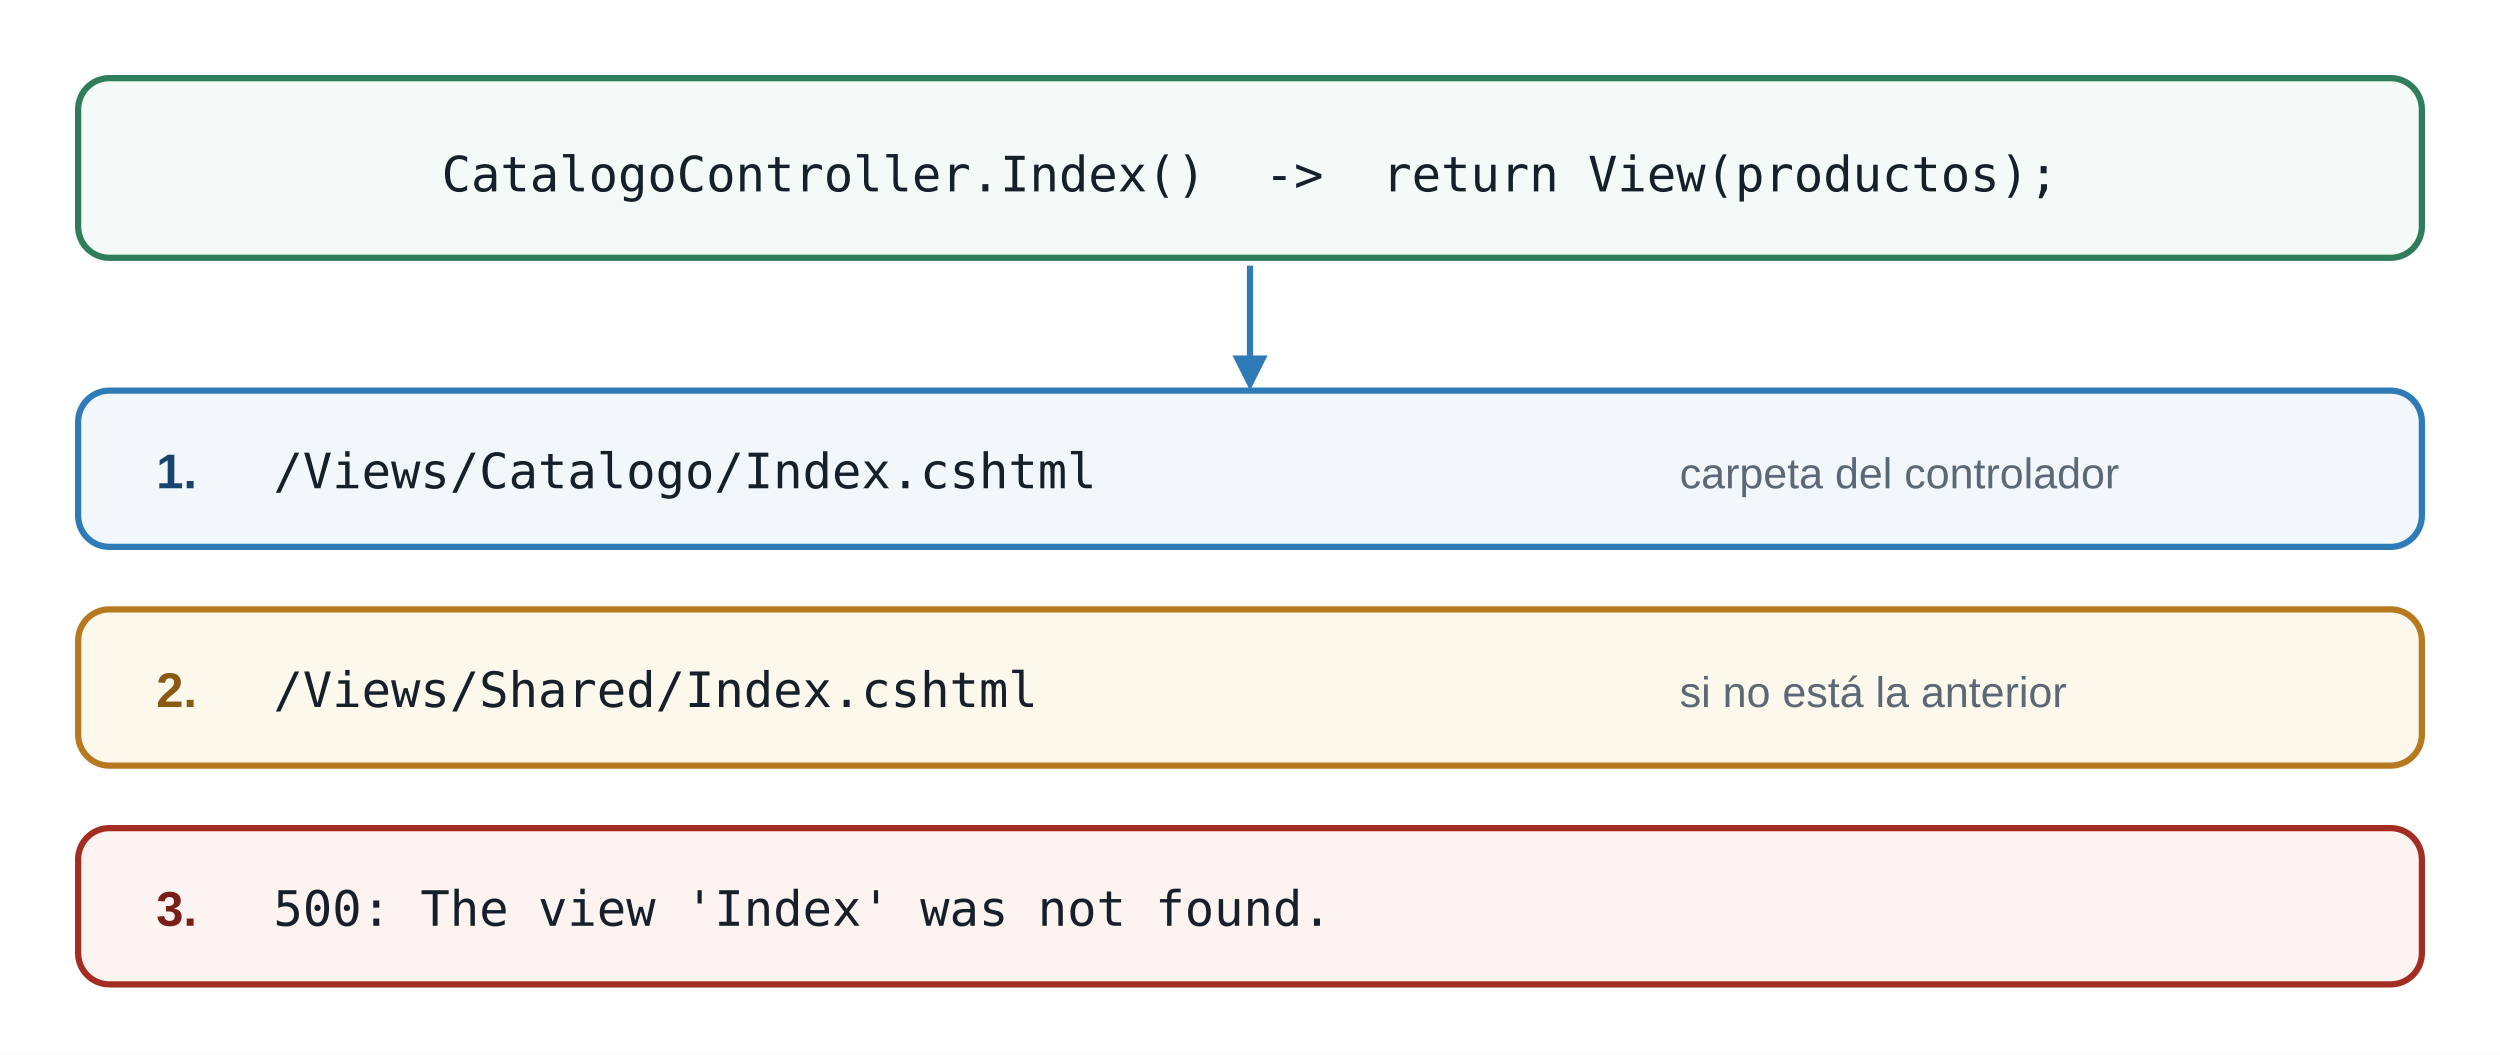
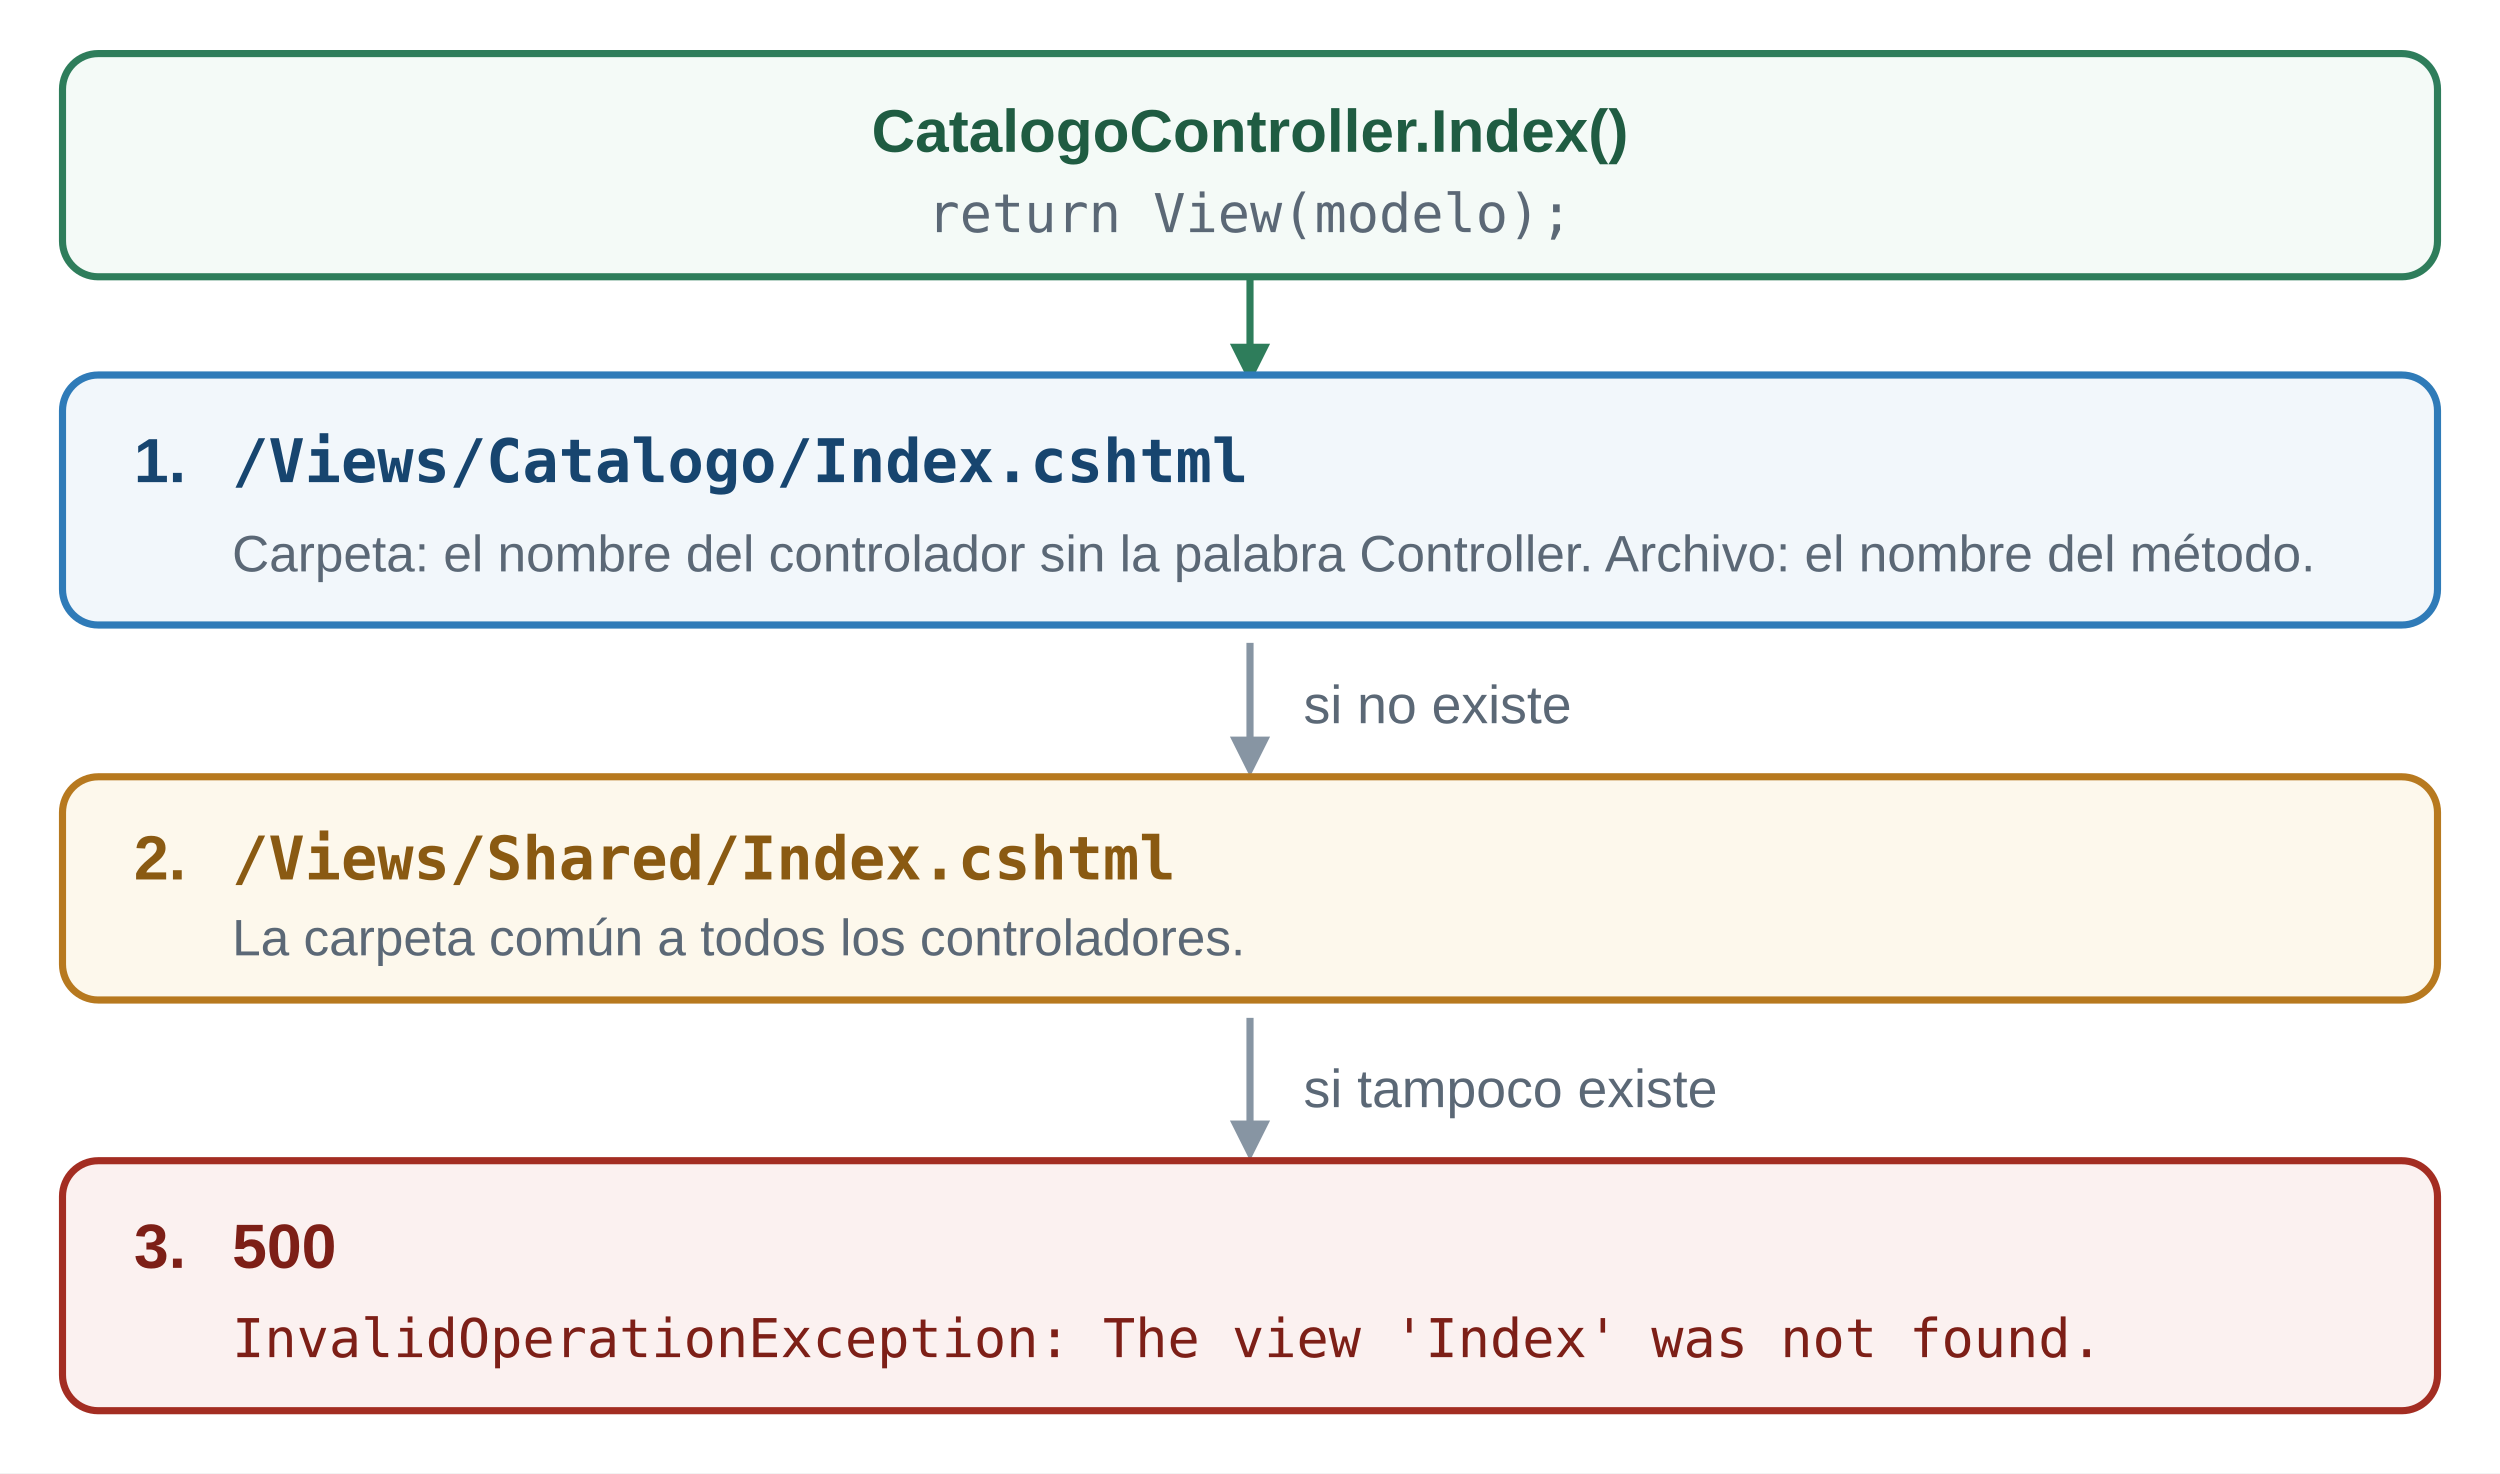
- <svg xmlns="http://www.w3.org/2000/svg" width="640" height="270" viewBox="0 0 640 270" role="img" aria-labelledby="t d">
+ <svg xmlns="http://www.w3.org/2000/svg" width="560" height="330" viewBox="0 0 560 330" role="img" aria-labelledby="t d">
  <defs>
    <marker id="f-azul" markerWidth="9" markerHeight="9" refX="7" refY="4.5" orient="auto" markerUnits="userSpaceOnUse">
      <path d="M0,0 L9,4.5 L0,9 Z" fill="#2f7bb8" />
    </marker>
    <marker id="f-verde" markerWidth="9" markerHeight="9" refX="7" refY="4.5" orient="auto" markerUnits="userSpaceOnUse">
      <path d="M0,0 L9,4.5 L0,9 Z" fill="#2e7d5b" />
    </marker>
-     <marker id="f-rojo" markerWidth="9" markerHeight="9" refX="7" refY="4.5" orient="auto" markerUnits="userSpaceOnUse">
-       <path d="M0,0 L9,4.5 L0,9 Z" fill="#a32d22" />
+     <marker id="f-ambar" markerWidth="9" markerHeight="9" refX="7" refY="4.5" orient="auto" markerUnits="userSpaceOnUse">
+       <path d="M0,0 L9,4.5 L0,9 Z" fill="#b7791f" />
    </marker>
    <marker id="f-teal" markerWidth="9" markerHeight="9" refX="7" refY="4.5" orient="auto" markerUnits="userSpaceOnUse">
      <path d="M0,0 L9,4.5 L0,9 Z" fill="#0e8f8f" />
    </marker>
-     <marker id="f-ambar" markerWidth="9" markerHeight="9" refX="7" refY="4.5" orient="auto" markerUnits="userSpaceOnUse">
-       <path d="M0,0 L9,4.5 L0,9 Z" fill="#b7791f" />
+     <marker id="f-viol" markerWidth="9" markerHeight="9" refX="7" refY="4.5" orient="auto" markerUnits="userSpaceOnUse">
+       <path d="M0,0 L9,4.5 L0,9 Z" fill="#7a4fa0" />
+     </marker>
+     <marker id="f-rojo" markerWidth="9" markerHeight="9" refX="7" refY="4.5" orient="auto" markerUnits="userSpaceOnUse">
+       <path d="M0,0 L9,4.5 L0,9 Z" fill="#a32d22" />
    </marker>
    <marker id="f-gris" markerWidth="9" markerHeight="9" refX="7" refY="4.5" orient="auto" markerUnits="userSpaceOnUse">
      <path d="M0,0 L9,4.5 L0,9 Z" fill="#8795a3" />
    </marker>
-     <marker id="f-viol" markerWidth="9" markerHeight="9" refX="7" refY="4.5" orient="auto" markerUnits="userSpaceOnUse">
-       <path d="M0,0 L9,4.5 L0,9 Z" fill="#7a4fa0" />
-     </marker>
  </defs>
-   <rect x="0" y="0" width="640" height="270" fill="#ffffff" />
+   <rect x="0" y="0" width="560" height="330" fill="#ffffff" />
  <g font-family="Segoe UI, Helvetica Neue, Arial, sans-serif">
-     <rect x="20" y="20" width="600" height="46" rx="8" fill="#f4faf7" stroke="#2e7d5b" stroke-width="1.6" />
-     <text x="320" y="49" font-size="12.5" fill="#16202b" font-weight="400" text-anchor="middle" font-family="Cascadia Mono, Consolas, monospace" xml:space="preserve">CatalogoController.Index()  -&gt;  return View(productos);</text>
-     <rect x="20" y="100" width="600" height="40" rx="8" fill="#f2f7fb" stroke="#2f7bb8" stroke-width="1.6" />
-     <text x="40" y="125" font-size="12.5" fill="#17456f" font-weight="700" text-anchor="start" font-family="Segoe UI, Helvetica Neue, Arial, sans-serif" xml:space="preserve">1.</text>
-     <text x="70" y="125" font-size="12.5" fill="#16202b" font-weight="400" text-anchor="start" font-family="Cascadia Mono, Consolas, monospace" xml:space="preserve">/Views/Catalogo/Index.cshtml</text>
-     <text x="430" y="125" font-size="11" fill="#5b6876" font-weight="400" text-anchor="start" font-family="Segoe UI, Helvetica Neue, Arial, sans-serif" xml:space="preserve">carpeta del controlador</text>
-     <rect x="20" y="156" width="600" height="40" rx="8" fill="#fdf8ec" stroke="#b7791f" stroke-width="1.6" />
-     <text x="40" y="181" font-size="12.5" fill="#8a5a12" font-weight="700" text-anchor="start" font-family="Segoe UI, Helvetica Neue, Arial, sans-serif" xml:space="preserve">2.</text>
-     <text x="70" y="181" font-size="12.5" fill="#16202b" font-weight="400" text-anchor="start" font-family="Cascadia Mono, Consolas, monospace" xml:space="preserve">/Views/Shared/Index.cshtml</text>
-     <text x="430" y="181" font-size="11" fill="#5b6876" font-weight="400" text-anchor="start" font-family="Segoe UI, Helvetica Neue, Arial, sans-serif" xml:space="preserve">si no está la anterior</text>
-     <rect x="20" y="212" width="600" height="40" rx="8" fill="#fdf3f1" stroke="#a32d22" stroke-width="1.6" />
-     <text x="40" y="237" font-size="12.5" fill="#7a1f17" font-weight="700" text-anchor="start" font-family="Segoe UI, Helvetica Neue, Arial, sans-serif" xml:space="preserve">3.</text>
-     <text x="70" y="237" font-size="12.5" fill="#16202b" font-weight="400" text-anchor="start" font-family="Cascadia Mono, Consolas, monospace" xml:space="preserve">500: The view 'Index' was not found.</text>
-     <path d="M 320 68 L 320 98" fill="none" stroke="#2f7bb8" stroke-width="1.6" marker-end="url(#f-azul)" />
+     <rect x="14" y="12" width="532" height="50" rx="8" fill="#f4faf7" stroke="#2e7d5b" stroke-width="1.6" />
+     <text x="280.0" y="34.0" font-size="13.5" fill="#1f5c42" font-weight="700" text-anchor="middle" font-family="Segoe UI, Helvetica Neue, Arial, sans-serif" xml:space="preserve">CatalogoController.Index()</text>
+     <text x="280.0" y="52.0" font-size="12" fill="#5b6876" font-weight="400" text-anchor="middle" font-family="Cascadia Mono, Consolas, monospace" xml:space="preserve">return View(modelo);</text>
+     <path d="M 280 62 L 280 84" fill="none" stroke="#2e7d5b" stroke-width="1.6" marker-end="url(#f-verde)" />
+     <rect x="14" y="84" width="532" height="56" rx="8" fill="#f2f7fb" stroke="#2f7bb8" stroke-width="1.6" />
+     <text x="30" y="108" font-size="14" fill="#17456f" font-weight="700" text-anchor="start" font-family="Segoe UI, Helvetica Neue, Arial, sans-serif" xml:space="preserve">1.</text>
+     <text x="52" y="108" font-size="13.5" fill="#17456f" font-weight="700" text-anchor="start" font-family="Cascadia Mono, Consolas, monospace" xml:space="preserve">/Views/Catalogo/Index.cshtml</text>
+     <text x="52" y="128" font-size="11.5" fill="#5b6876" font-weight="400" text-anchor="start" font-family="Segoe UI, Helvetica Neue, Arial, sans-serif" xml:space="preserve">Carpeta: el nombre del controlador sin la palabra Controller. Archivo: el nombre del método.</text>
+     <text x="292" y="162" font-size="12" fill="#5b6876" font-weight="400" text-anchor="start" font-family="Segoe UI, Helvetica Neue, Arial, sans-serif" xml:space="preserve">si no existe</text>
+     <path d="M 280 144 L 280 172" fill="none" stroke="#8795a3" stroke-width="1.6" marker-end="url(#f-gris)" />
+     <rect x="14" y="174" width="532" height="50" rx="8" fill="#fdf8ec" stroke="#b7791f" stroke-width="1.6" />
+     <text x="30" y="197" font-size="14" fill="#8a5a12" font-weight="700" text-anchor="start" font-family="Segoe UI, Helvetica Neue, Arial, sans-serif" xml:space="preserve">2.</text>
+     <text x="52" y="197" font-size="13.5" fill="#8a5a12" font-weight="700" text-anchor="start" font-family="Cascadia Mono, Consolas, monospace" xml:space="preserve">/Views/Shared/Index.cshtml</text>
+     <text x="52" y="214" font-size="11.5" fill="#5b6876" font-weight="400" text-anchor="start" font-family="Segoe UI, Helvetica Neue, Arial, sans-serif" xml:space="preserve">La carpeta común a todos los controladores.</text>
+     <text x="292" y="248" font-size="12" fill="#5b6876" font-weight="400" text-anchor="start" font-family="Segoe UI, Helvetica Neue, Arial, sans-serif" xml:space="preserve">si tampoco existe</text>
+     <path d="M 280 228 L 280 258" fill="none" stroke="#8795a3" stroke-width="1.6" marker-end="url(#f-gris)" />
+     <rect x="14" y="260" width="532" height="56" rx="8" fill="#fbf1f0" stroke="#a32d22" stroke-width="1.6" />
+     <text x="30" y="284" font-size="14" fill="#7d1f17" font-weight="700" text-anchor="start" font-family="Segoe UI, Helvetica Neue, Arial, sans-serif" xml:space="preserve">3.</text>
+     <text x="52" y="284" font-size="14" fill="#7d1f17" font-weight="700" text-anchor="start" font-family="Segoe UI, Helvetica Neue, Arial, sans-serif" xml:space="preserve">500</text>
+     <text x="52" y="304" font-size="12" fill="#7d1f17" font-weight="400" text-anchor="start" font-family="Cascadia Mono, Consolas, monospace" xml:space="preserve">InvalidOperationException: The view 'Index' was not found.</text>
  </g>
</svg>
